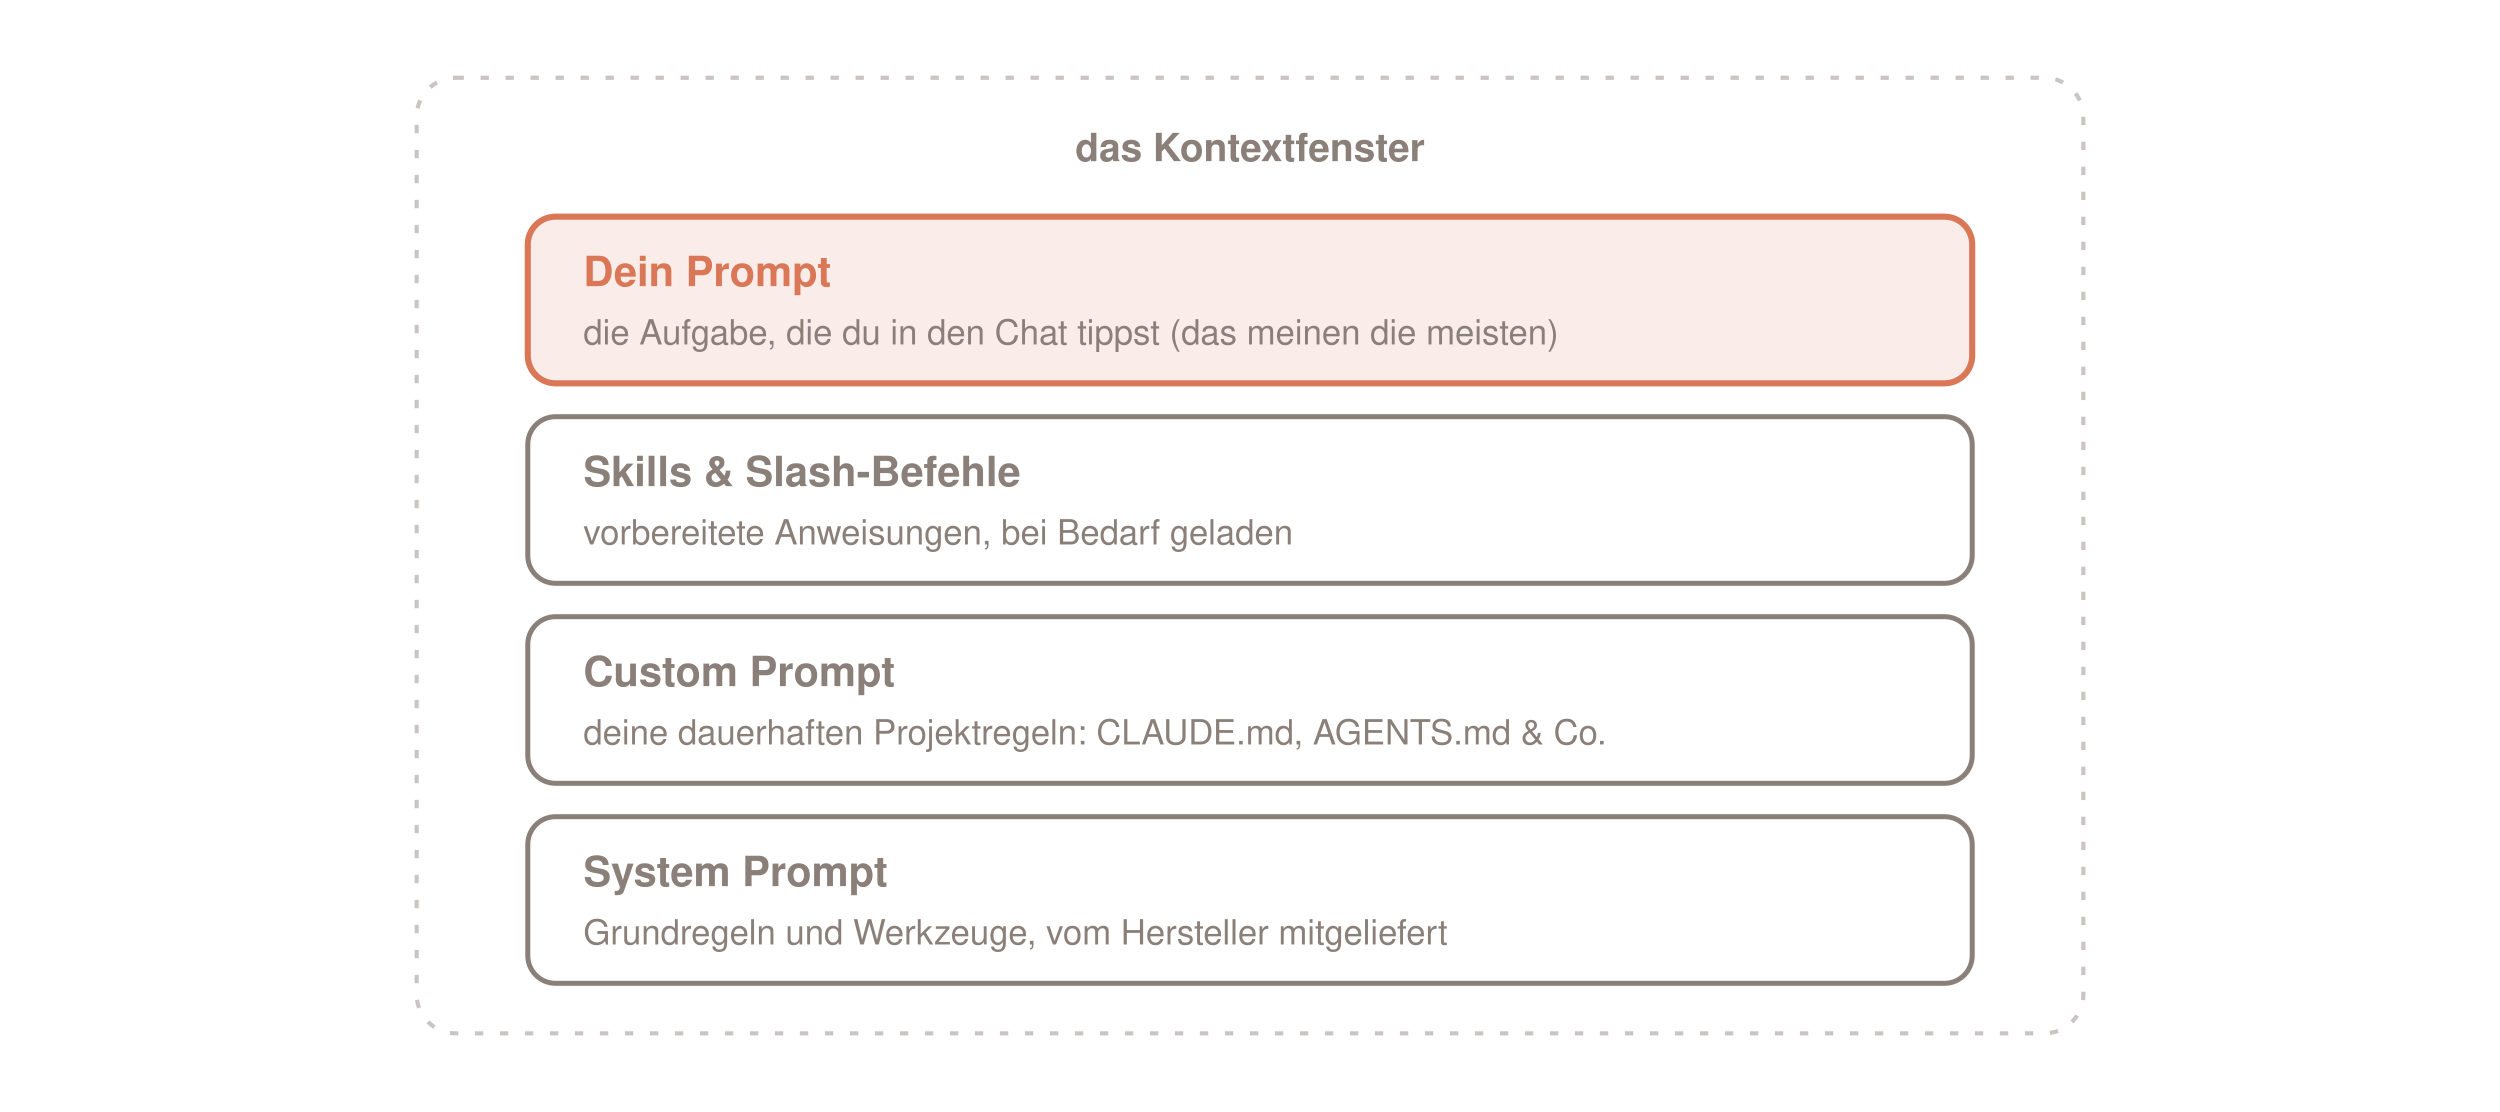
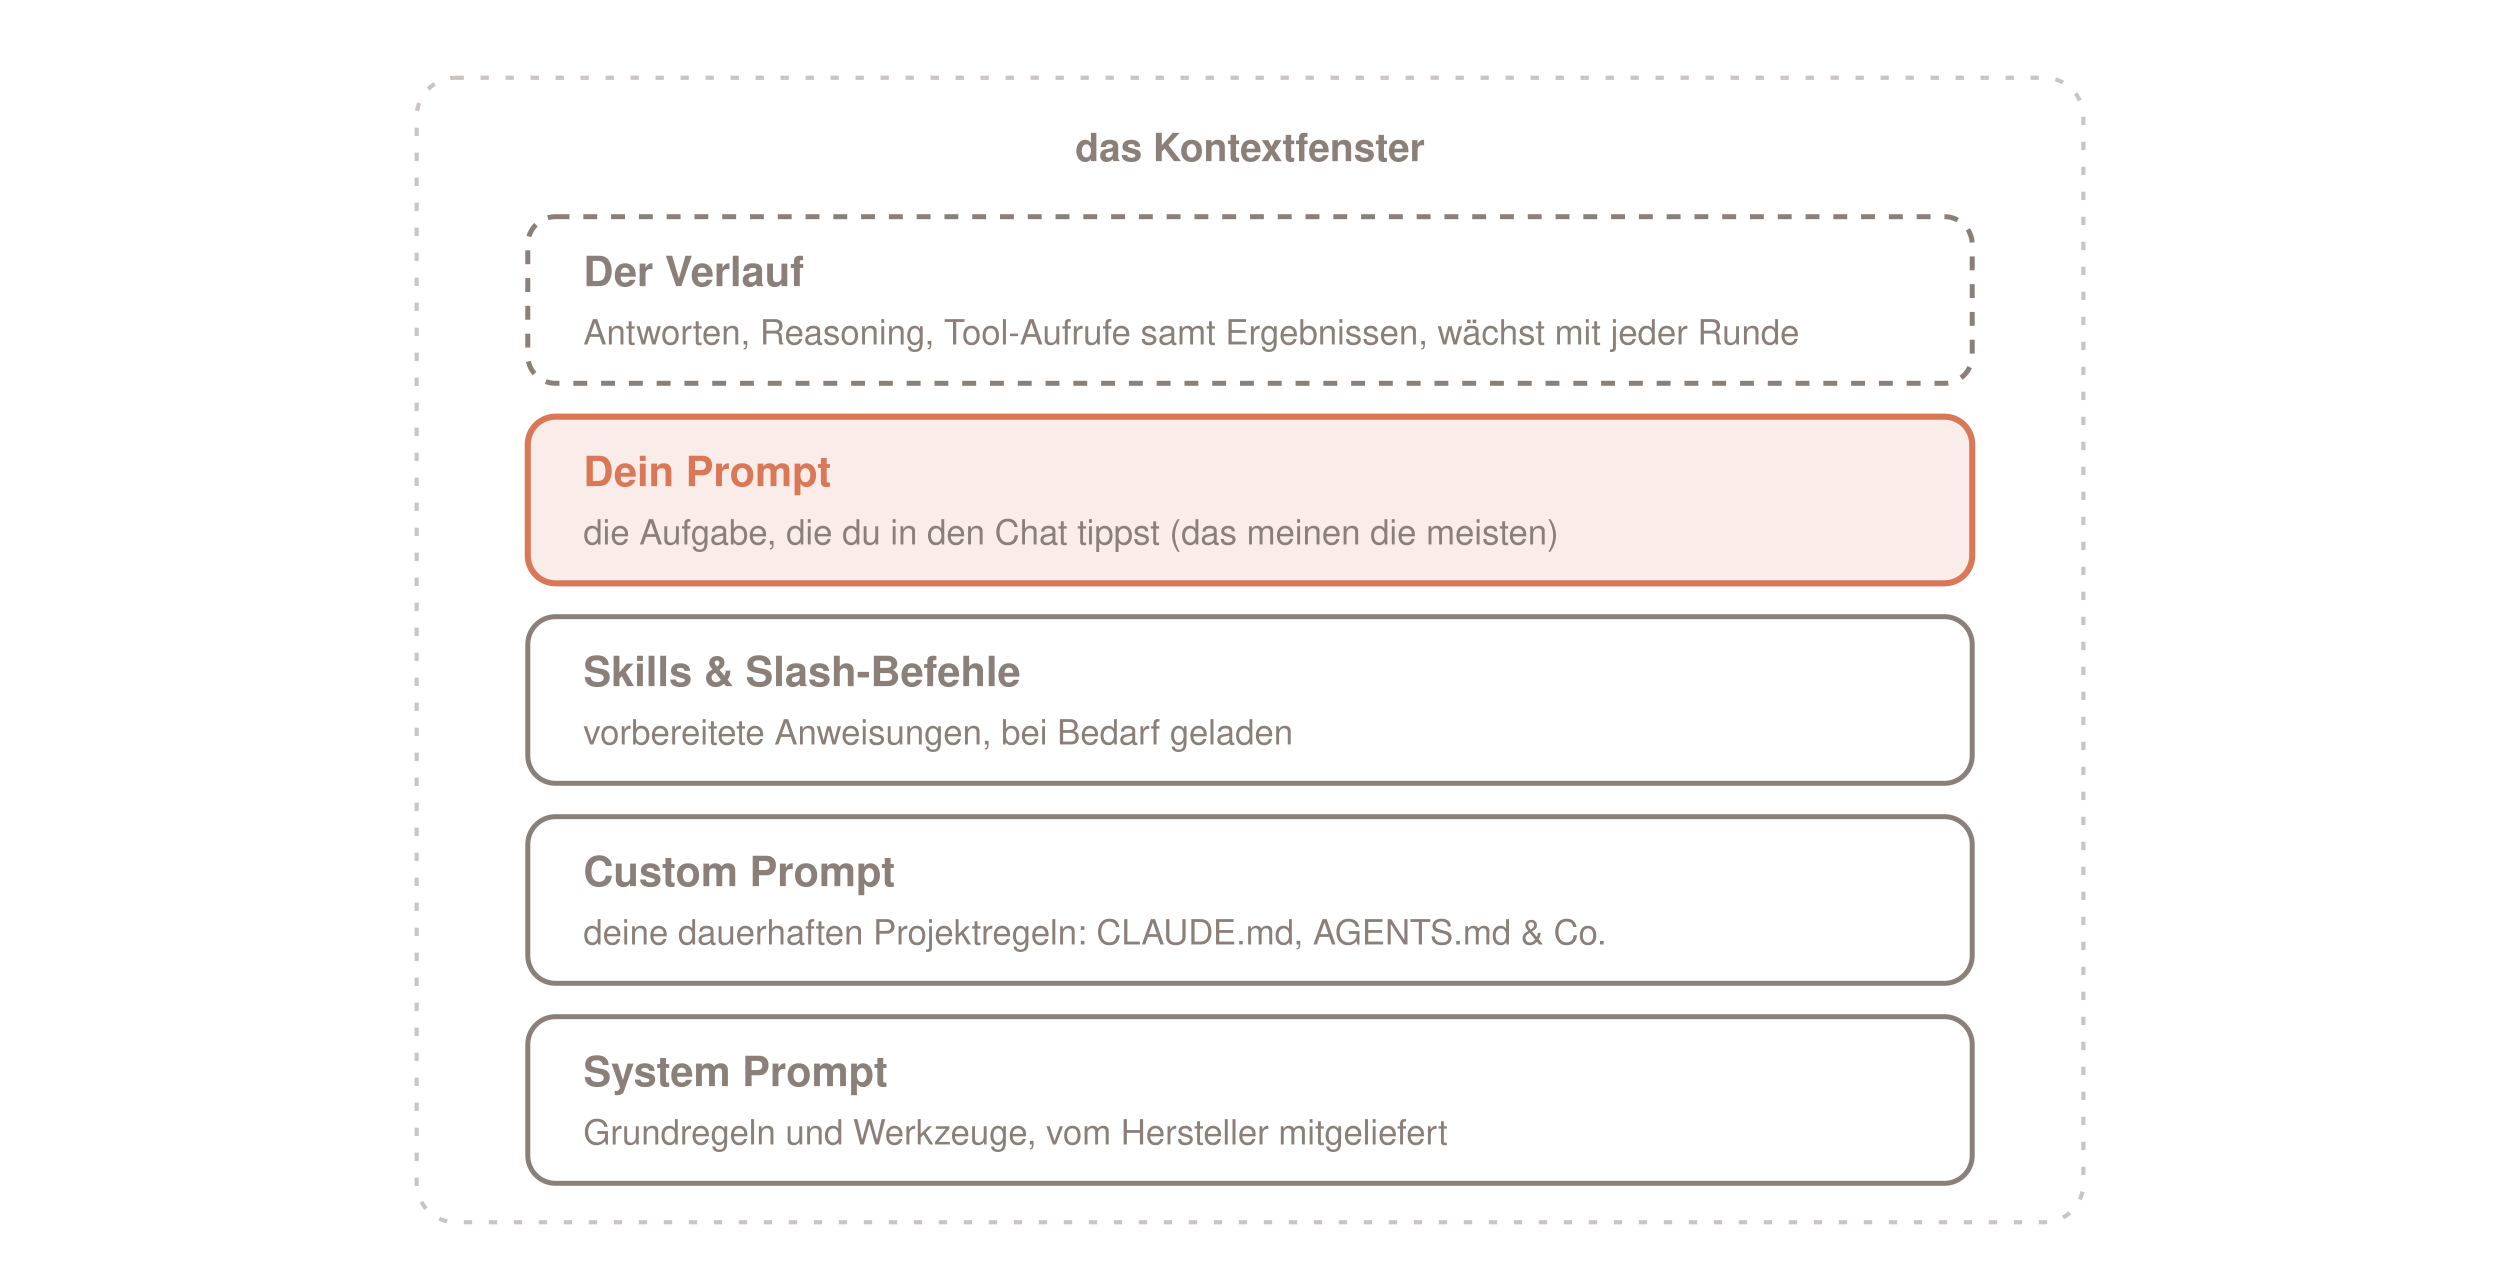
- <svg xmlns="http://www.w3.org/2000/svg" viewBox="0 0 900 400" width="900" height="400" font-family="-apple-system, 'Segoe UI', Helvetica, Arial, sans-serif" role="img" aria-label="Vier Prompt-Schichten im Kontextfenster: ganz unten der System Prompt, darauf der Custom Prompt, dann Skills und Slash-Befehle, ganz oben dein Prompt.">
-   <rect x="150" y="28" width="600" height="344" rx="14" fill="none" stroke="#8a8079" stroke-opacity="0.45" stroke-width="1.5" stroke-dasharray="3 6" />
+ <svg xmlns="http://www.w3.org/2000/svg" viewBox="0 0 900 460" width="900" height="460" font-family="-apple-system, 'Segoe UI', Helvetica, Arial, sans-serif" role="img" aria-label="Fünf Schichten im Kontextfenster: ganz unten der System Prompt, darauf der Custom Prompt, dann Skills und Slash-Befehle, dein Prompt, und ganz oben wächst der Verlauf aus Antworten, Reasoning und Tool-Aufrufen.">
+   <rect x="150" y="28" width="600" height="412" rx="14" fill="none" stroke="#8a8079" stroke-opacity="0.45" stroke-width="1.5" stroke-dasharray="3 6" />
  <text x="450" y="58" text-anchor="middle" font-size="14" font-weight="700" fill="#8a8079">das Kontextfenster</text>
-   <rect x="190" y="78" width="520" height="60" rx="10" fill="#d97757" fill-opacity="0.14" stroke="#d97757" stroke-width="2.2" />
-   <text x="210" y="103" font-size="15" font-weight="700" fill="#d97757">Dein Prompt</text>
-   <text x="210" y="124" font-size="12.5" fill="#8a8079">die Aufgabe, die du in den Chat tippst (das meinen die meisten)</text>
-   <rect x="190" y="150" width="520" height="60" rx="10" fill="none" stroke="#8a8079" stroke-width="1.8" />
-   <text x="210" y="175" font-size="15" font-weight="700" fill="#8a8079">Skills &amp; Slash-Befehle</text>
-   <text x="210" y="196" font-size="12.5" fill="#8a8079">vorbereitete Anweisungen, bei Bedarf geladen</text>
+   <rect x="190" y="78" width="520" height="60" rx="10" fill="none" stroke="#8a8079" stroke-width="1.8" stroke-dasharray="5 5" />
+   <text x="210" y="103" font-size="15" font-weight="700" fill="#8a8079">Der Verlauf</text>
+   <text x="210" y="124" font-size="12.5" fill="#8a8079">Antworten, Reasoning, Tool-Aufrufe samt Ergebnissen, wächst mit jeder Runde</text>
+   <rect x="190" y="150" width="520" height="60" rx="10" fill="#d97757" fill-opacity="0.14" stroke="#d97757" stroke-width="2.2" />
+   <text x="210" y="175" font-size="15" font-weight="700" fill="#d97757">Dein Prompt</text>
+   <text x="210" y="196" font-size="12.5" fill="#8a8079">die Aufgabe, die du in den Chat tippst (das meinen die meisten)</text>
  <rect x="190" y="222" width="520" height="60" rx="10" fill="none" stroke="#8a8079" stroke-width="1.8" />
-   <text x="210" y="247" font-size="15" font-weight="700" fill="#8a8079">Custom Prompt</text>
-   <text x="210" y="268" font-size="12.5" fill="#8a8079">deine dauerhaften Projektregeln: CLAUDE.md, AGENTS.md &amp; Co.</text>
+   <text x="210" y="247" font-size="15" font-weight="700" fill="#8a8079">Skills &amp; Slash-Befehle</text>
+   <text x="210" y="268" font-size="12.5" fill="#8a8079">vorbereitete Anweisungen, bei Bedarf geladen</text>
  <rect x="190" y="294" width="520" height="60" rx="10" fill="none" stroke="#8a8079" stroke-width="1.8" />
-   <text x="210" y="319" font-size="15" font-weight="700" fill="#8a8079">System Prompt</text>
-   <text x="210" y="340" font-size="12.5" fill="#8a8079">Grundregeln und Werkzeuge, vom Hersteller mitgeliefert</text>
+   <text x="210" y="319" font-size="15" font-weight="700" fill="#8a8079">Custom Prompt</text>
+   <text x="210" y="340" font-size="12.5" fill="#8a8079">deine dauerhaften Projektregeln: CLAUDE.md, AGENTS.md &amp; Co.</text>
+   <rect x="190" y="366" width="520" height="60" rx="10" fill="none" stroke="#8a8079" stroke-width="1.8" />
+   <text x="210" y="391" font-size="15" font-weight="700" fill="#8a8079">System Prompt</text>
+   <text x="210" y="412" font-size="12.5" fill="#8a8079">Grundregeln und Werkzeuge, vom Hersteller mitgeliefert</text>
</svg>
